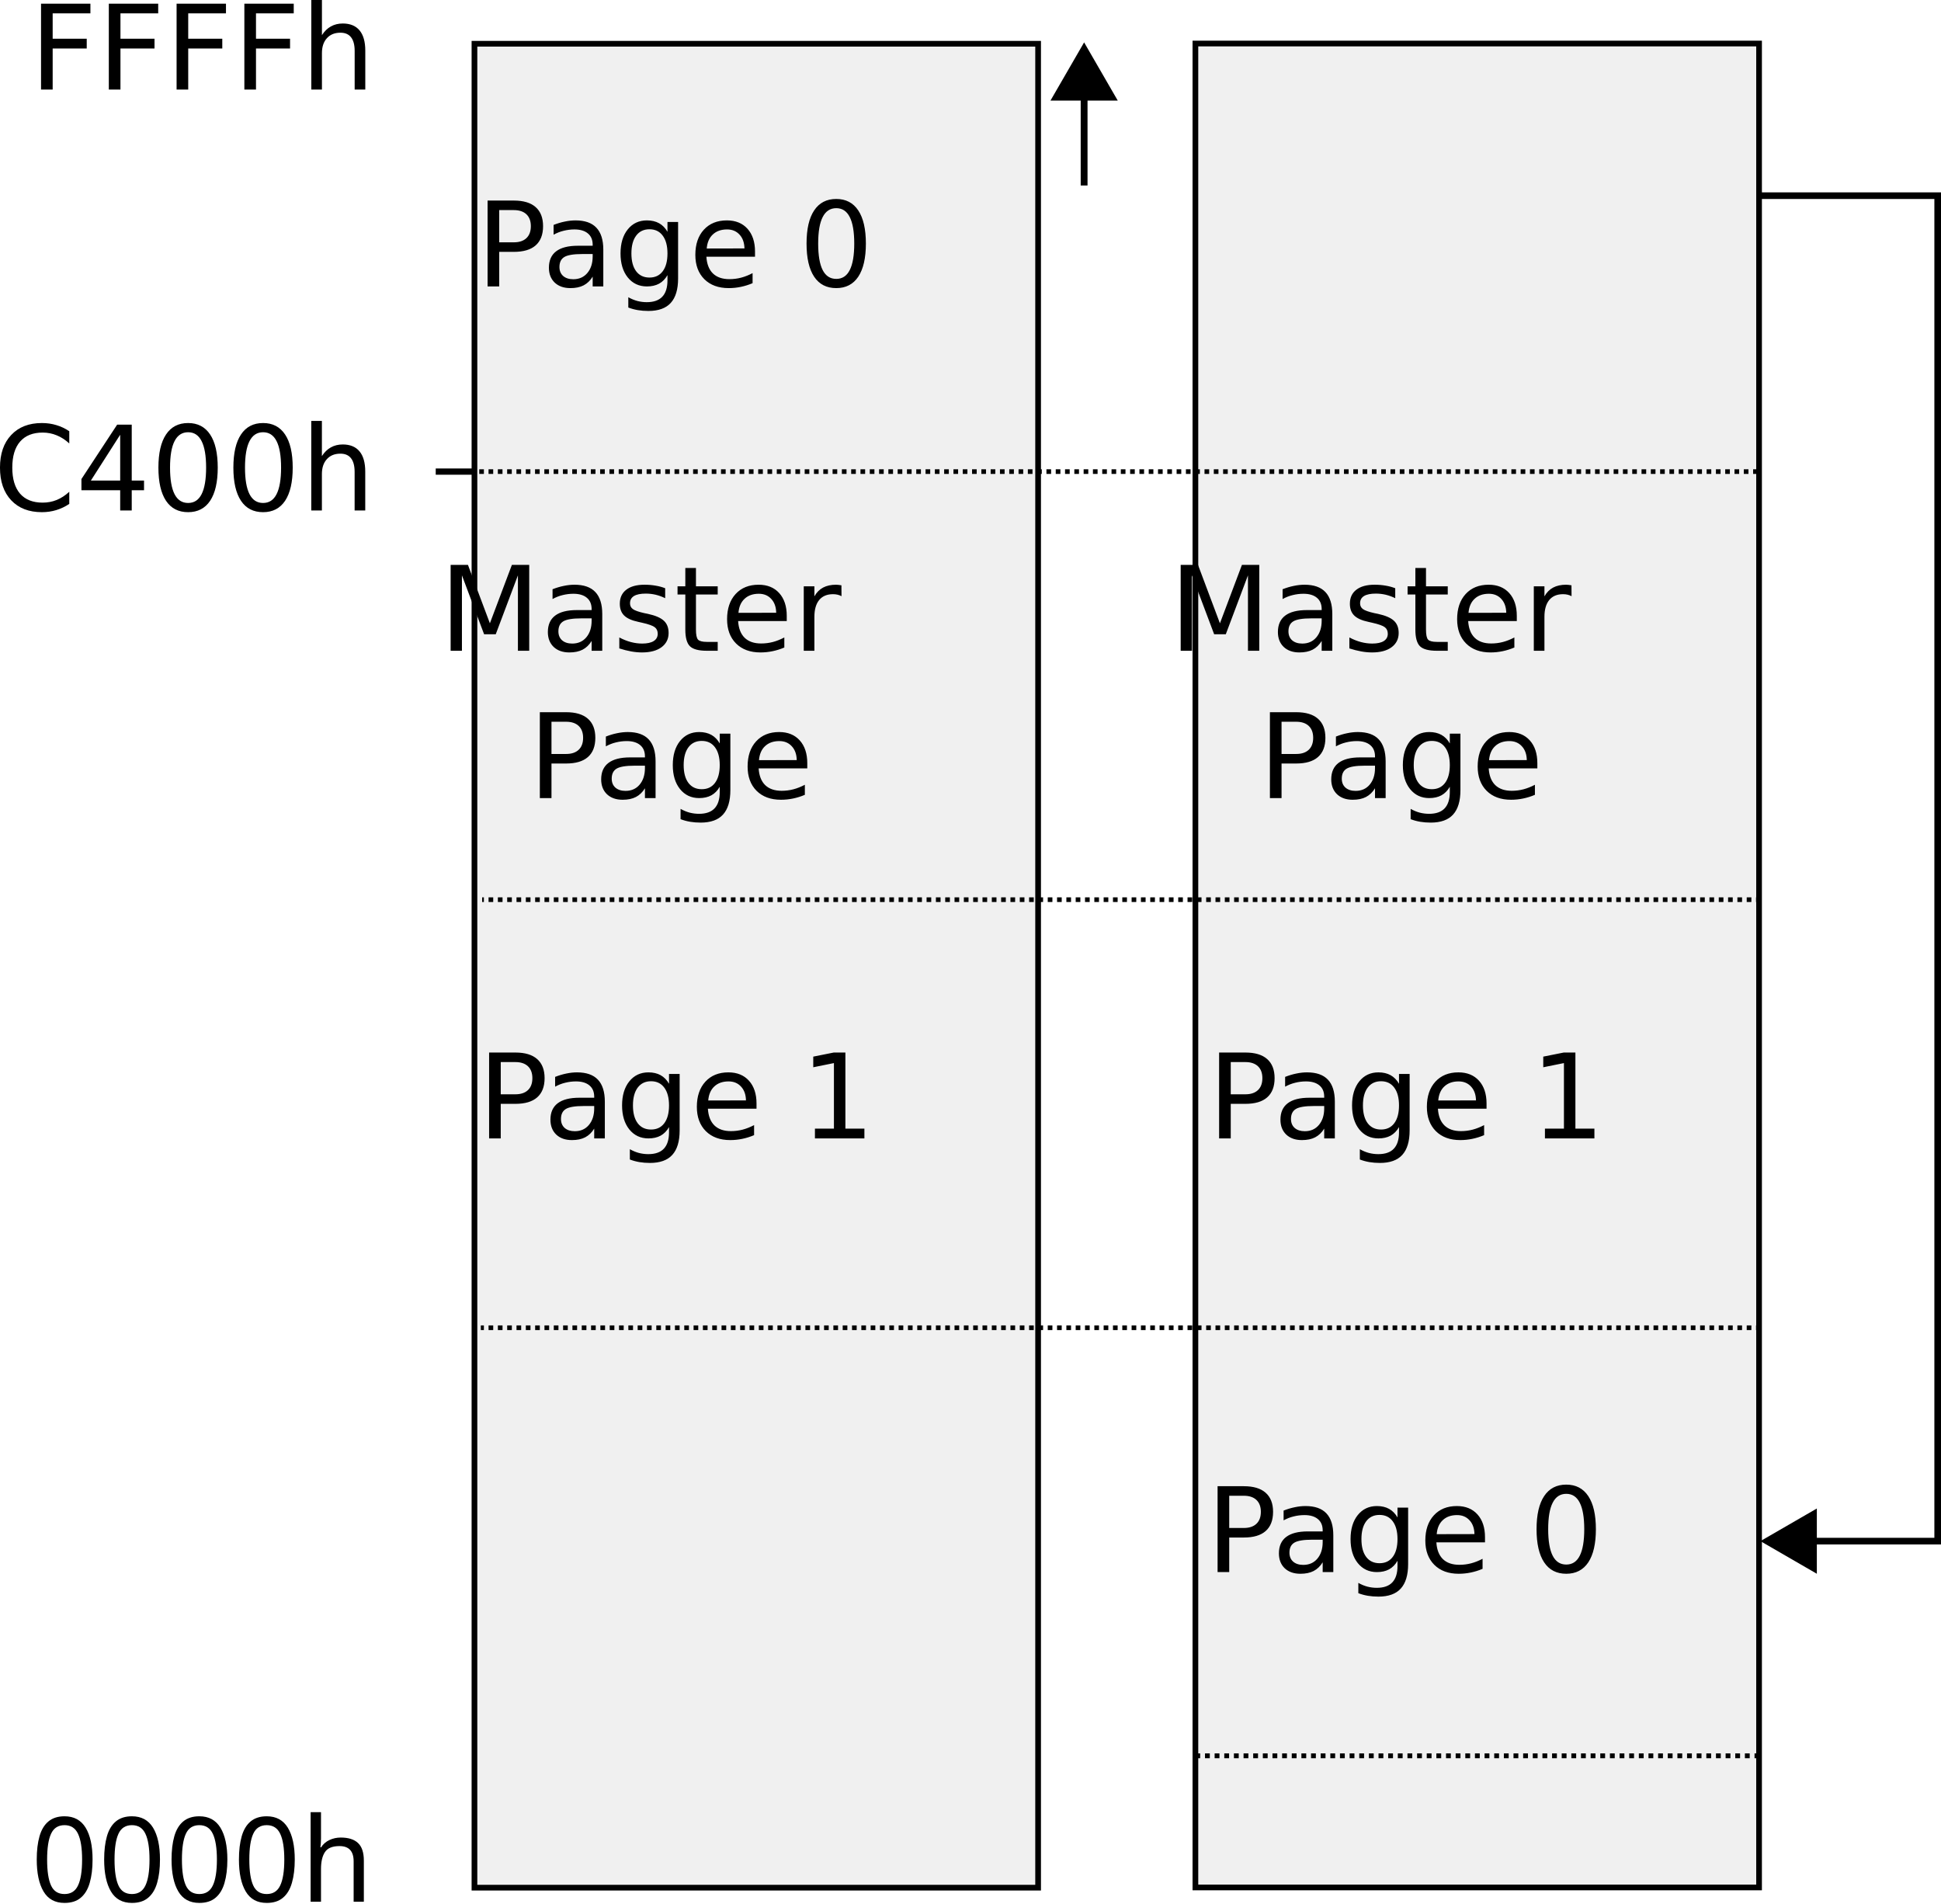
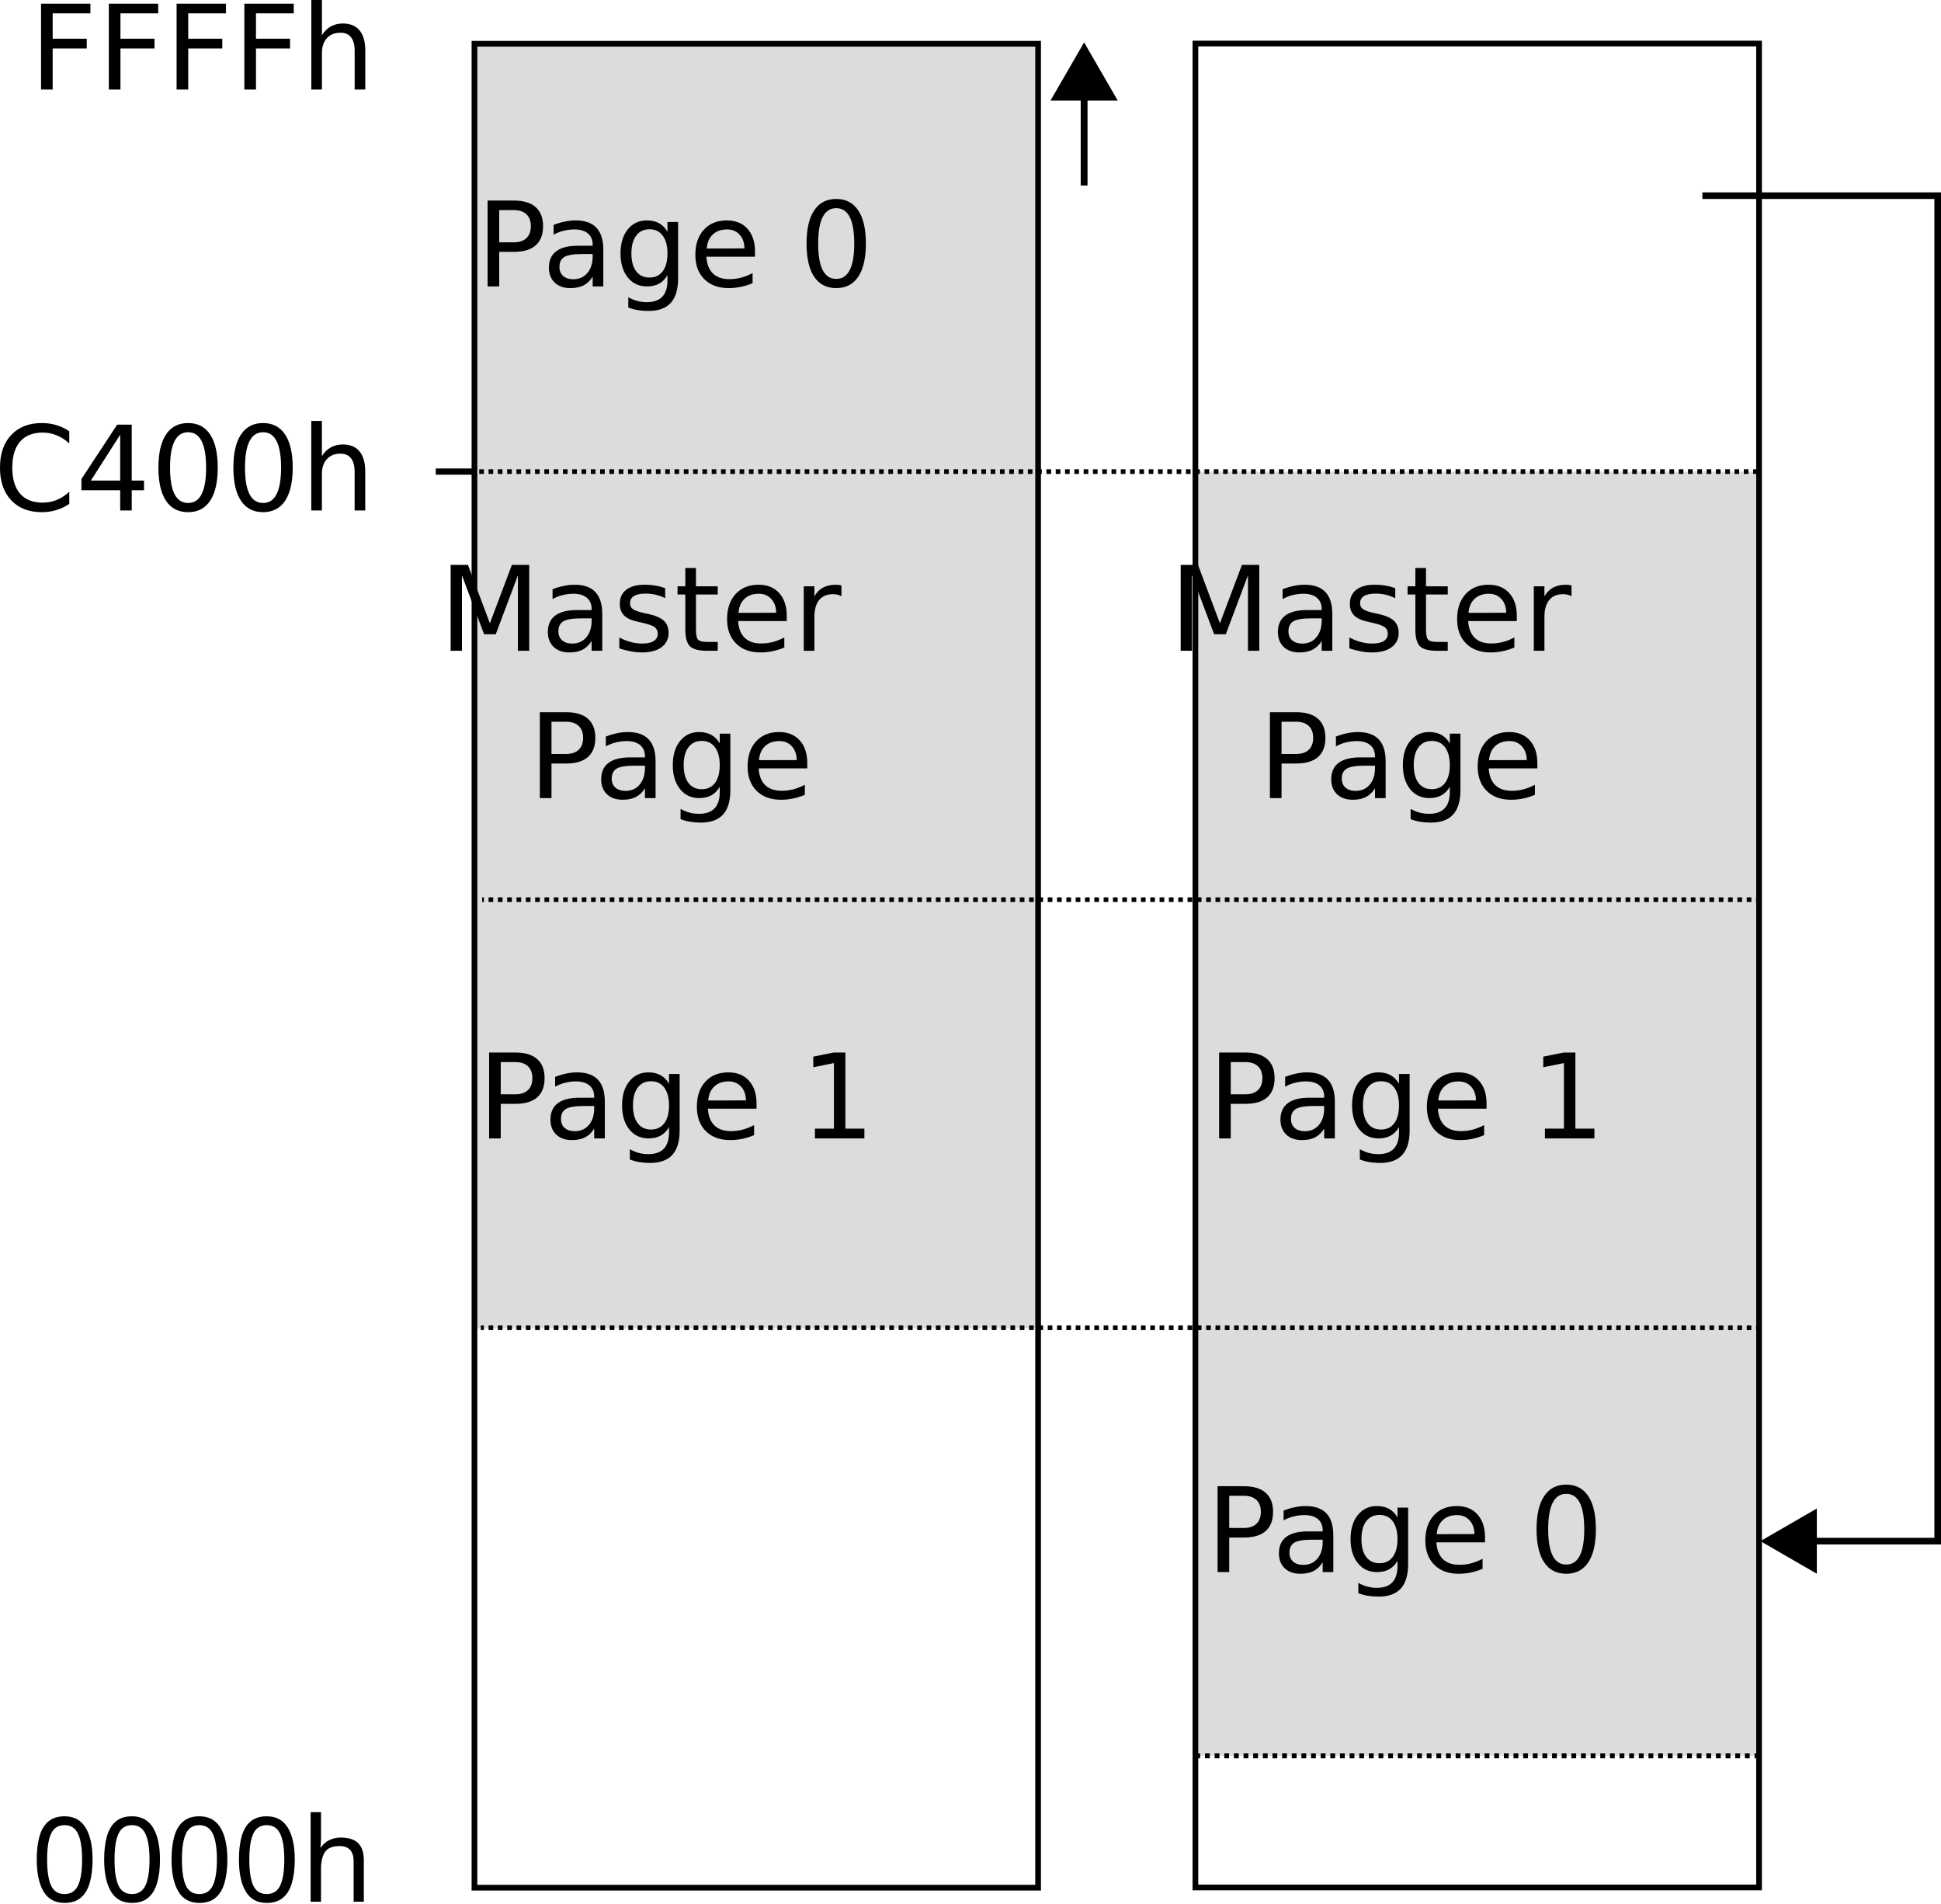
<svg xmlns="http://www.w3.org/2000/svg" version="1.1" id="svg2" xml:space="preserve" width="483.183" height="473.761" viewBox="0 0 483.183 473.761">
  <defs id="defs6">
    <marker orient="auto" refY="0" refX="0" id="marker2410" style="overflow:visible">
      <path id="path2408" d="M 5.77,0 -2.88,5 V -5 Z" style="fill:#000000;fill-opacity:1;fill-rule:evenodd;stroke:#000000;stroke-width:1pt;stroke-opacity:1" transform="scale(0.8)" />
    </marker>
    <marker orient="auto" refY="0" refX="0" id="marker2266" style="overflow:visible">
      <path id="path2264" d="M 5.77,0 -2.88,5 V -5 Z" style="fill:#000000;fill-opacity:1;fill-rule:evenodd;stroke:#000000;stroke-width:1pt;stroke-opacity:1" transform="scale(0.8)" />
    </marker>
    <marker orient="auto" refY="0" refX="0" id="marker2086" style="overflow:visible">
      <path id="path2084" d="M 5.77,0 -2.88,5 V -5 Z" style="fill:#000000;fill-opacity:1;fill-rule:evenodd;stroke:#000000;stroke-width:1pt;stroke-opacity:1" transform="scale(0.8)" />
    </marker>
    <marker orient="auto" refY="0" refX="0" id="TriangleOutL" style="overflow:visible">
      <path id="path1378" d="M 5.77,0 -2.88,5 V -5 Z" style="fill:#000000;fill-opacity:1;fill-rule:evenodd;stroke:#000000;stroke-width:1pt;stroke-opacity:1" transform="scale(0.8)" />
    </marker>
    <marker orient="auto" refY="0" refX="0" id="TriangleOutL-9" style="overflow:visible">
      <path id="path1378-3" d="M 5.77,0 -2.88,5 V -5 Z" style="fill:#000000;fill-opacity:1;fill-rule:evenodd;stroke:#000000;stroke-width:1pt;stroke-opacity:1" transform="scale(0.8)" />
    </marker>
    <marker orient="auto" refY="0" refX="0" id="TriangleOutL-6" style="overflow:visible">
      <path id="path1378-1" d="M 5.77,0 -2.88,5 V -5 Z" style="fill:#000000;fill-opacity:1;fill-rule:evenodd;stroke:#000000;stroke-width:1pt;stroke-opacity:1" transform="scale(0.8)" />
    </marker>
    <marker orient="auto" refY="0" refX="0" id="TriangleOutL-1" style="overflow:visible">
      <path id="path1378-30" d="M 5.77,0 -2.88,5 V -5 Z" style="fill:#000000;fill-opacity:1;fill-rule:evenodd;stroke:#000000;stroke-width:1pt;stroke-opacity:1" transform="scale(0.8)" />
    </marker>
  </defs>
  <g id="g10" transform="matrix(1.333333,0,0,-1.333333,0.636744,473.3345)">
    <path style="fill:none;stroke:#000000;stroke-width:1.237;stroke-linecap:butt;stroke-linejoin:miter;stroke-miterlimit:4;stroke-dasharray:none;stroke-opacity:1;marker-end:url(#marker2410)" d="m 317.364,318.473 h 43.927 V 67.311 h -26.071" id="path2406" />
    <g id="g42">
      <text id="text48" style="font-variant:normal;font-weight:normal;font-size:22px;font-family:'DejaVu Sans';-inkscape-font-specification:DejaVuSans;writing-mode:lr-tb;fill:#000000;fill-opacity:1;fill-rule:nonzero;stroke:none" transform="matrix(1,0,0,-1,5.02734,338.286)">
        <tspan id="tspan44" y="0" x="0 12.65 25.3 38.016 50.666">FFFFh</tspan>
        <tspan id="tspan46" x="0" y="0" />
      </text>
    </g>
-     <path id="path14" style="fill:#f0f0f0;fill-opacity:1;fill-rule:nonzero;stroke:none;stroke-width:0.133" d="M 88.062,2.621 H 193.339 V 346.875 H 88.062 Z" />
-     <path id="path14-1" style="fill:#f0f0f0;fill-opacity:1;fill-rule:nonzero;stroke:none;stroke-width:0.133" d="M 222.706,2.662 H 327.942 V 346.875 H 222.706 Z" />
+     <path id="path14" style="fill:#dcdcdc;fill-opacity:1;fill-rule:nonzero;stroke:none;stroke-width:0.111" d="M 88.041,107.019 H 193.339 V 346.875 H 88.041 Z" />
+     <path id="path14-1" style="fill:#dcdcdc;fill-opacity:1;fill-rule:nonzero;stroke:none;stroke-width:0.111" d="M 222.706,27.234 H 327.996 V 266.965 H 222.706 Z" />
    <path id="path16-0" style="fill:none;stroke:#000000;stroke-width:1.063;stroke-linecap:butt;stroke-linejoin:miter;stroke-miterlimit:4;stroke-dasharray:none;stroke-opacity:1" d="M 88.104,2.621 H 193.339 V 346.833 H 88.104 Z" />
    <path id="path16-0-6" style="fill:none;stroke:#000000;stroke-width:1.063;stroke-linecap:butt;stroke-linejoin:miter;stroke-miterlimit:4;stroke-dasharray:none;stroke-opacity:1" d="M 222.706,2.662 H 327.942 V 346.875 H 222.706 Z" />
    <text style="font-variant:normal;font-weight:normal;font-size:18px;font-family:'DejaVu Sans';-inkscape-font-specification:DejaVuSans;writing-mode:lr-tb;fill:#000000;fill-opacity:1;fill-rule:nonzero;stroke:none;stroke-width:1" id="text66" x="139.091" y="-233.52" transform="scale(1,-1)">
      <tspan x="139.091" id="tspan64" y="-233.52" style="font-style:normal;font-variant:normal;font-weight:normal;font-stretch:normal;font-size:22px;font-family:'DejaVu Sans';-inkscape-font-specification:'DejaVu Sans, Normal';font-variant-ligatures:normal;font-variant-caps:normal;font-variant-numeric:normal;font-feature-settings:normal;text-align:center;writing-mode:lr-tb;text-anchor:middle;stroke-width:1">Master</tspan>
      <tspan x="139.091" y="-206.02" id="tspan1023" style="font-style:normal;font-variant:normal;font-weight:normal;font-stretch:normal;font-size:22px;font-family:'DejaVu Sans';-inkscape-font-specification:'DejaVu Sans, Normal';font-variant-ligatures:normal;font-variant-caps:normal;font-variant-numeric:normal;font-feature-settings:normal;text-align:center;writing-mode:lr-tb;text-anchor:middle;stroke-width:1">Page</tspan>
    </text>
    <text style="font-variant:normal;font-weight:normal;font-size:18px;font-family:'DejaVu Sans';-inkscape-font-specification:DejaVuSans;writing-mode:lr-tb;fill:#000000;fill-opacity:1;fill-rule:nonzero;stroke:none;stroke-width:1" id="text66-9" x="140.112" y="-142.491" transform="scale(1,-1)">
      <tspan x="140.112" y="-142.491" id="tspan1023-9" style="font-style:normal;font-variant:normal;font-weight:normal;font-stretch:normal;font-size:22px;font-family:'DejaVu Sans';-inkscape-font-specification:'DejaVu Sans, Normal';font-variant-ligatures:normal;font-variant-caps:normal;font-variant-numeric:normal;font-feature-settings:normal;text-align:center;writing-mode:lr-tb;text-anchor:middle;stroke-width:1">Page 1</tspan>
    </text>
    <text style="font-variant:normal;font-weight:normal;font-size:18px;font-family:'DejaVu Sans';-inkscape-font-specification:DejaVuSans;writing-mode:lr-tb;fill:#000000;fill-opacity:1;fill-rule:nonzero;stroke:none;stroke-width:1" id="text66-9-8" x="139.827" y="-301.532" transform="scale(1,-1)">
      <tspan x="139.827" y="-301.532" id="tspan1023-9-7" style="font-style:normal;font-variant:normal;font-weight:normal;font-stretch:normal;font-size:22px;font-family:'DejaVu Sans';-inkscape-font-specification:'DejaVu Sans, Normal';font-variant-ligatures:normal;font-variant-caps:normal;font-variant-numeric:normal;font-feature-settings:normal;text-align:center;writing-mode:lr-tb;text-anchor:middle;stroke-width:1">Page 0</tspan>
    </text>
    <text style="font-variant:normal;font-weight:normal;font-size:18px;font-family:'DejaVu Sans';-inkscape-font-specification:DejaVuSans;writing-mode:lr-tb;fill:#000000;fill-opacity:1;fill-rule:nonzero;stroke:none;stroke-width:1" id="text66-0" x="275.394" y="-233.52" transform="scale(1,-1)">
      <tspan x="275.394" id="tspan64-4" y="-233.52" style="font-style:normal;font-variant:normal;font-weight:normal;font-stretch:normal;font-size:22px;font-family:'DejaVu Sans';-inkscape-font-specification:'DejaVu Sans, Normal';font-variant-ligatures:normal;font-variant-caps:normal;font-variant-numeric:normal;font-feature-settings:normal;text-align:center;writing-mode:lr-tb;text-anchor:middle;stroke-width:1">Master</tspan>
      <tspan x="275.394" y="-206.02" id="tspan1023-0" style="font-style:normal;font-variant:normal;font-weight:normal;font-stretch:normal;font-size:22px;font-family:'DejaVu Sans';-inkscape-font-specification:'DejaVu Sans, Normal';font-variant-ligatures:normal;font-variant-caps:normal;font-variant-numeric:normal;font-feature-settings:normal;text-align:center;writing-mode:lr-tb;text-anchor:middle;stroke-width:1">Page</tspan>
    </text>
    <text style="font-variant:normal;font-weight:normal;font-size:18px;font-family:'DejaVu Sans';-inkscape-font-specification:DejaVuSans;writing-mode:lr-tb;fill:#000000;fill-opacity:1;fill-rule:nonzero;stroke:none;stroke-width:1" id="text66-9-6" x="276.404" y="-142.491" transform="scale(1,-1)">
      <tspan x="276.404" y="-142.491" id="tspan1023-9-6" style="font-style:normal;font-variant:normal;font-weight:normal;font-stretch:normal;font-size:22px;font-family:'DejaVu Sans';-inkscape-font-specification:'DejaVu Sans, Normal';font-variant-ligatures:normal;font-variant-caps:normal;font-variant-numeric:normal;font-feature-settings:normal;text-align:center;writing-mode:lr-tb;text-anchor:middle;stroke-width:1">Page 1</tspan>
    </text>
    <text style="font-variant:normal;font-weight:normal;font-size:18px;font-family:'DejaVu Sans';-inkscape-font-specification:DejaVuSans;writing-mode:lr-tb;fill:#000000;fill-opacity:1;fill-rule:nonzero;stroke:none;stroke-width:1" id="text66-9-8-2" x="276.119" y="-61.532" transform="scale(1,-1)">
      <tspan x="276.119" y="-61.532" id="tspan1023-9-7-1" style="font-style:normal;font-variant:normal;font-weight:normal;font-stretch:normal;font-size:22px;font-family:'DejaVu Sans';-inkscape-font-specification:'DejaVu Sans, Normal';font-variant-ligatures:normal;font-variant-caps:normal;font-variant-numeric:normal;font-feature-settings:normal;text-align:center;writing-mode:lr-tb;text-anchor:middle;stroke-width:1">Page 0</tspan>
    </text>
    <path id="path82-1-6" style="fill:none;stroke:#000000;stroke-width:0.9;stroke-linecap:butt;stroke-linejoin:miter;stroke-miterlimit:4;stroke-dasharray:0.9, 0.9;stroke-dashoffset:0;stroke-opacity:1" d="M 327.996,27.234 H 223.082" />
    <path id="path50-8-8" style="fill:none;stroke:#000000;stroke-width:0.87;stroke-linecap:butt;stroke-linejoin:miter;stroke-miterlimit:4;stroke-dasharray:0.87, 0.87;stroke-dashoffset:0;stroke-opacity:1" d="M 328.246,187.054 H 89.539" />
    <path id="path54-5-3" style="fill:none;stroke:#000000;stroke-width:0.868;stroke-linecap:butt;stroke-linejoin:miter;stroke-miterlimit:4;stroke-dasharray:0.868, 0.868;stroke-dashoffset:0;stroke-opacity:1" d="M 327.699,266.965 H 88.466" />
    <path id="path50-8-9" style="fill:none;stroke:#000000;stroke-width:0.87;stroke-linecap:butt;stroke-linejoin:miter;stroke-miterlimit:4;stroke-dasharray:0.87, 0.87;stroke-dashoffset:0;stroke-opacity:1" d="M 328.246,107.144 H 89.289" />
    <text xml:space="preserve" style="font-style:normal;font-variant:normal;font-weight:normal;font-stretch:normal;font-size:16px;line-height:1.25;font-family:sans-serif;-inkscape-font-specification:'sans-serif, Normal';font-variant-ligatures:normal;font-variant-caps:normal;font-variant-numeric:normal;font-feature-settings:normal;text-align:start;letter-spacing:0px;word-spacing:0px;writing-mode:lr-tb;text-anchor:start;fill:#000000;fill-opacity:1;stroke:none;stroke-width:0.75" x="5.303" y="0.008" id="text1951" transform="scale(1,-1)">
      <tspan id="tspan1949" x="5.303" y="0.008" style="font-style:normal;font-variant:normal;font-weight:normal;font-stretch:normal;font-size:22px;font-family:sans-serif;-inkscape-font-specification:'sans-serif, Normal';font-variant-ligatures:normal;font-variant-caps:normal;font-variant-numeric:normal;font-feature-settings:normal;text-align:start;writing-mode:lr-tb;text-anchor:start;stroke-width:0.75">0000h</tspan>
    </text>
    <path style="fill:none;stroke:#000000;stroke-width:1.275;stroke-linecap:butt;stroke-linejoin:miter;stroke-miterlimit:4;stroke-dasharray:none;stroke-opacity:1;marker-end:url(#TriangleOutL-1)" d="m 201.928,320.374 v 19.47" id="path1234" />
    <path id="path50-8-8-6" style="fill:none;stroke:#000000;stroke-width:1.166;stroke-linecap:butt;stroke-linejoin:miter;stroke-miterlimit:4;stroke-dasharray:none;stroke-dashoffset:0;stroke-opacity:1" d="M 88.466,266.965 H 80.874" />
    <text style="font-variant:normal;font-weight:normal;font-size:22px;font-family:'DejaVu Sans';-inkscape-font-specification:DejaVuSans;writing-mode:lr-tb;fill:#000000;fill-opacity:1;fill-rule:nonzero;stroke:none;stroke-width:1" id="text48-9" x="-1.713" y="-259.705" transform="scale(1,-1)">
      <tspan style="stroke-width:1" id="tspan46-8" x="-1.713" y="-259.705">C400h</tspan>
    </text>
  </g>
</svg>
